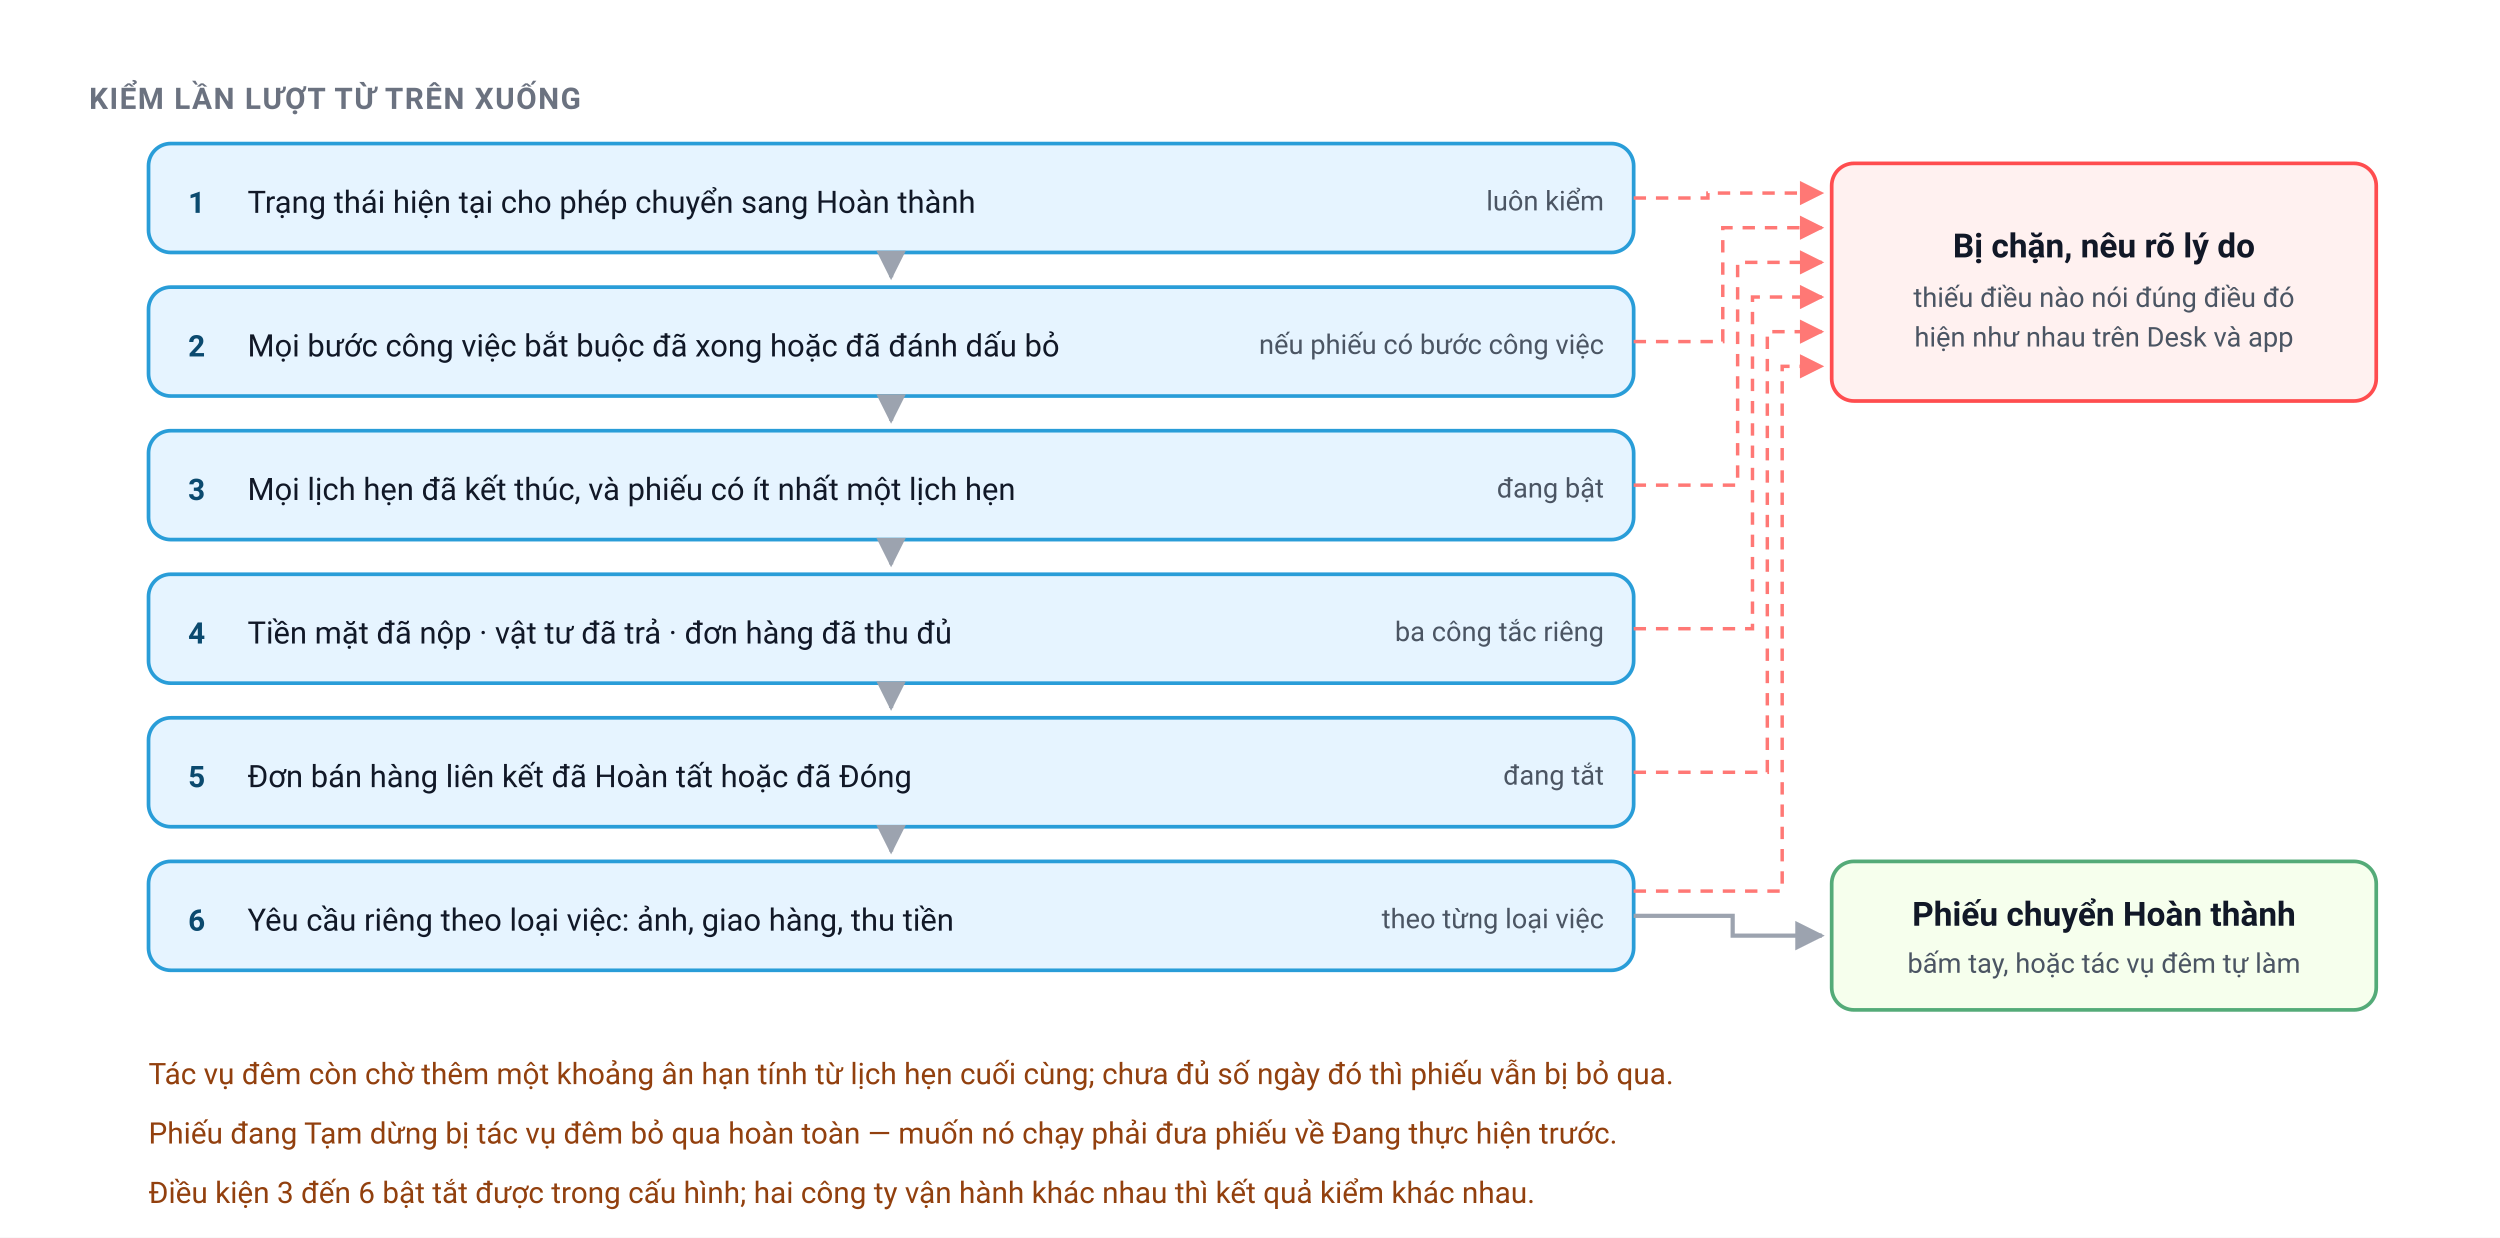
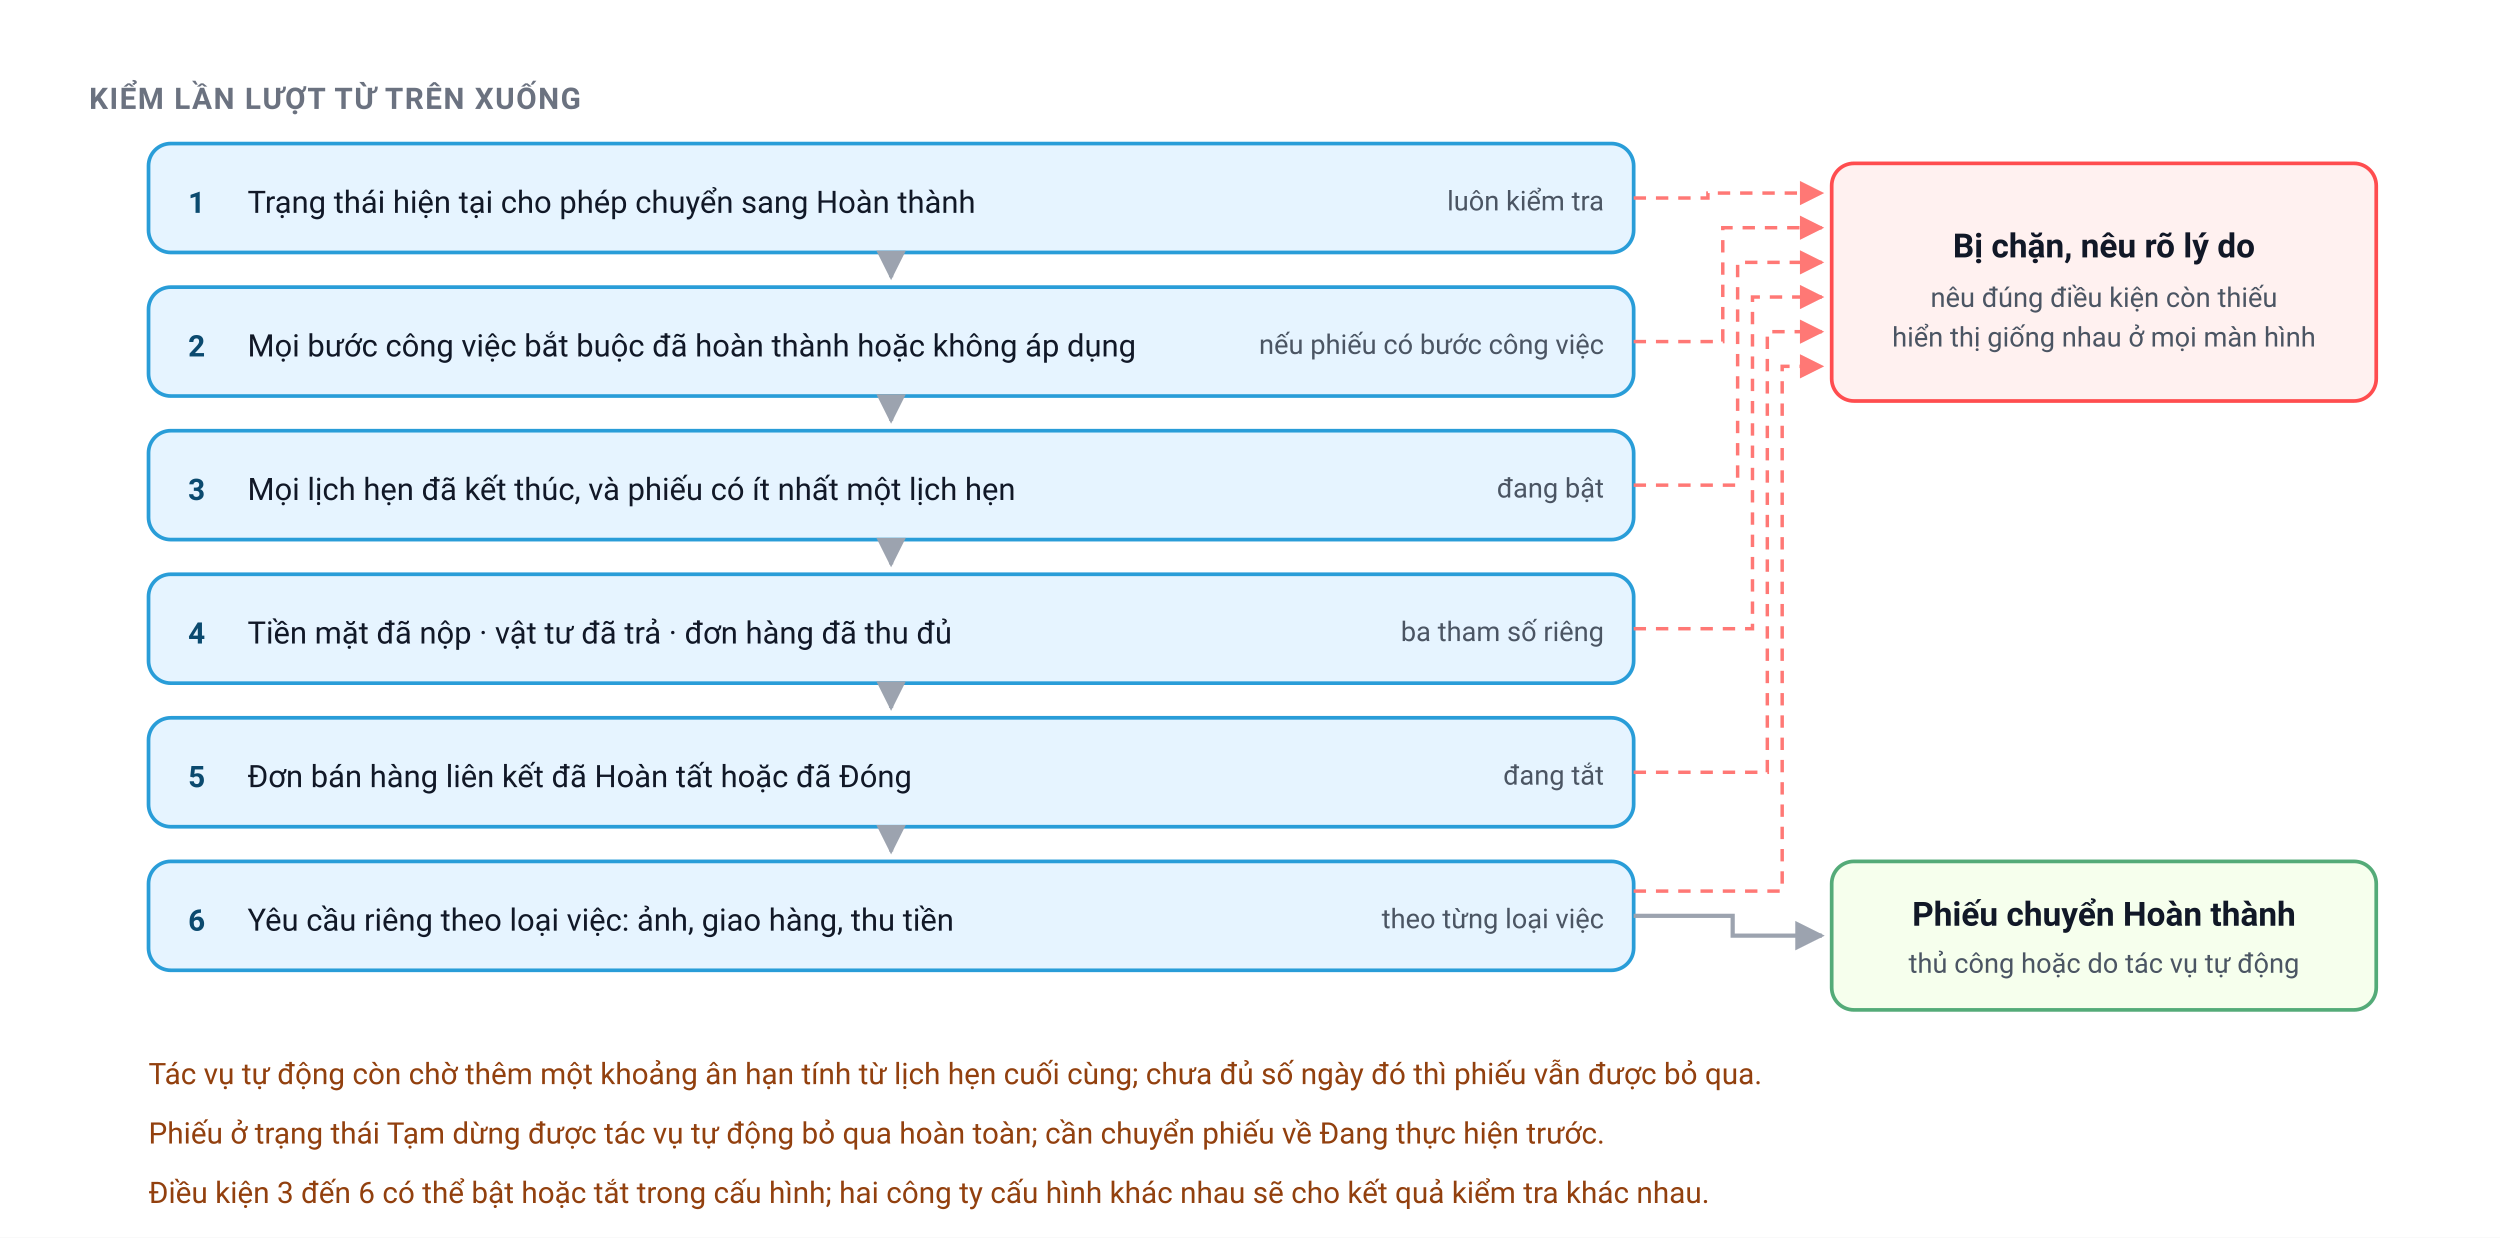
<svg xmlns="http://www.w3.org/2000/svg" viewBox="0 0 1010 500" width="1010" height="500" font-family="system-ui, -apple-system, 'Segoe UI', Roboto, Arial, sans-serif">
  <style>
    .box  { rx: 9; ry: 9; stroke-width: 1.5; }
    .cond { fill: #e6f4ff; stroke: #299dd8; }
    .ok   { fill: #f6ffed; stroke: #54ab78; }
    .bad  { fill: #fff1f0; stroke: #ff4d4f; }
    .t    { font-size: 12.5px; fill: #111827; }
    .tb   { font-size: 13.5px; font-weight: 600; fill: #111827; }
    .ts   { font-size: 11px; fill: #4b5563; }
    .num  { font-size: 12px; font-weight: 700; fill: #0b4a6f; }
    .arrow{ stroke: #9ca3af; stroke-width: 1.7; fill: none; }
    .stop { stroke: #ff7875; stroke-width: 1.4; fill: none; stroke-dasharray: 5 4; }
    .lane { font-size: 12px; font-weight: 700; fill: #6b7280; letter-spacing: .05em; }
    .note { font-size: 12px; fill: #92400e; }
  </style>
  <defs>
    <marker id="ah" viewBox="0 0 10 10" refX="9" refY="5" markerWidth="7" markerHeight="7" orient="auto">
      <path d="M0,0 L10,5 L0,10 z" fill="#9ca3af" />
    </marker>
    <marker id="ar" viewBox="0 0 10 10" refX="9" refY="5" markerWidth="7" markerHeight="7" orient="auto">
      <path d="M0,0 L10,5 L0,10 z" fill="#ff7875" />
    </marker>
  </defs>
  <rect x="0" y="0" width="1010" height="500" fill="#ffffff" />
  <text class="lane" x="36" y="44">KIỂM LẦN LƯỢT TỪ TRÊN XUỐNG</text>
  <rect class="box cond" x="60" y="58" width="600" height="44" />
  <text class="num" x="76" y="86">1</text>
  <text class="t" x="100" y="86">Trạng thái hiện tại cho phép chuyển sang Hoàn thành</text>
-   <text class="ts" x="648" y="85" text-anchor="end">luôn kiểm</text>
+   <text class="ts" x="648" y="85" text-anchor="end">luôn kiểm tra</text>
  <rect class="box cond" x="60" y="116" width="600" height="44" />
  <text class="num" x="76" y="144">2</text>
-   <text class="t" x="100" y="144">Mọi bước công việc bắt buộc đã xong hoặc đã đánh dấu bỏ</text>
+   <text class="t" x="100" y="144">Mọi bước công việc bắt buộc đã hoàn thành hoặc không áp dụng</text>
  <text class="ts" x="648" y="143" text-anchor="end">nếu phiếu có bước công việc</text>
  <rect class="box cond" x="60" y="174" width="600" height="44" />
  <text class="num" x="76" y="202">3</text>
  <text class="t" x="100" y="202">Mọi lịch hẹn đã kết thúc, và phiếu có ít nhất một lịch hẹn</text>
  <text class="ts" x="648" y="201" text-anchor="end">đang bật</text>
  <rect class="box cond" x="60" y="232" width="600" height="44" />
  <text class="num" x="76" y="260">4</text>
  <text class="t" x="100" y="260">Tiền mặt đã nộp · vật tư đã trả · đơn hàng đã thu đủ</text>
-   <text class="ts" x="648" y="259" text-anchor="end">ba công tắc riêng</text>
+   <text class="ts" x="648" y="259" text-anchor="end">ba tham số riêng</text>
  <rect class="box cond" x="60" y="290" width="600" height="44" />
  <text class="num" x="76" y="318">5</text>
  <text class="t" x="100" y="318">Đơn bán hàng liên kết đã Hoàn tất hoặc đã Đóng</text>
  <text class="ts" x="648" y="317" text-anchor="end">đang tắt</text>
  <rect class="box cond" x="60" y="348" width="600" height="44" />
  <text class="num" x="76" y="376">6</text>
  <text class="t" x="100" y="376">Yêu cầu riêng theo loại việc: ảnh, giao hàng, thu tiền</text>
  <text class="ts" x="648" y="375" text-anchor="end">theo từng loại việc</text>
  <line class="arrow" x1="360" y1="102" x2="360" y2="112" marker-end="url(#ah)" />
  <line class="arrow" x1="360" y1="160" x2="360" y2="170" marker-end="url(#ah)" />
  <line class="arrow" x1="360" y1="218" x2="360" y2="228" marker-end="url(#ah)" />
  <line class="arrow" x1="360" y1="276" x2="360" y2="286" marker-end="url(#ah)" />
  <line class="arrow" x1="360" y1="334" x2="360" y2="344" marker-end="url(#ah)" />
  <rect class="box ok" x="740" y="348" width="220" height="60" />
  <text class="tb" x="850" y="374" text-anchor="middle">Phiếu chuyển Hoàn thành</text>
-   <text class="ts" x="850" y="393" text-anchor="middle">bấm tay, hoặc tác vụ đêm tự làm</text>
+   <text class="ts" x="850" y="393" text-anchor="middle">thủ công hoặc do tác vụ tự động</text>
  <polyline class="arrow" points="660,370 700,370 700,378 736,378" marker-end="url(#ah)" />
  <rect class="box bad" x="740" y="66" width="220" height="96" />
  <text class="tb" x="850" y="104" text-anchor="middle">Bị chặn, nêu rõ lý do</text>
-   <text class="ts" x="850" y="124" text-anchor="middle">thiếu điều nào nói đúng điều đó</text>
-   <text class="ts" x="850" y="140" text-anchor="middle">hiện như nhau trên Desk và app</text>
+   <text class="ts" x="850" y="124" text-anchor="middle">nêu đúng điều kiện còn thiếu</text>
+   <text class="ts" x="850" y="140" text-anchor="middle">hiển thị giống nhau ở mọi màn hình</text>
  <polyline class="stop" points="660,80 690,80 690,78 736,78" marker-end="url(#ar)" />
  <polyline class="stop" points="660,138 696,138 696,92 736,92" marker-end="url(#ar)" />
  <polyline class="stop" points="660,196 702,196 702,106 736,106" marker-end="url(#ar)" />
  <polyline class="stop" points="660,254 708,254 708,120 736,120" marker-end="url(#ar)" />
  <polyline class="stop" points="660,312 714,312 714,134 736,134" marker-end="url(#ar)" />
  <polyline class="stop" points="660,360 720,360 720,148 736,148" marker-end="url(#ar)" />
-   <text class="note" x="60" y="438">Tác vụ đêm còn chờ thêm một khoảng ân hạn tính từ lịch hẹn cuối cùng; chưa đủ số ngày đó thì phiếu vẫn bị bỏ qua.</text>
-   <text class="note" x="60" y="462">Phiếu đang Tạm dừng bị tác vụ đêm bỏ qua hoàn toàn — muốn nó chạy phải đưa phiếu về Đang thực hiện trước.</text>
-   <text class="note" x="60" y="486">Điều kiện 3 đến 6 bật tắt được trong cấu hình; hai công ty vận hành khác nhau thì kết quả kiểm khác nhau.</text>
+   <text class="note" x="60" y="438">Tác vụ tự động còn chờ thêm một khoảng ân hạn tính từ lịch hẹn cuối cùng; chưa đủ số ngày đó thì phiếu vẫn được bỏ qua.</text>
+   <text class="note" x="60" y="462">Phiếu ở trạng thái Tạm dừng được tác vụ tự động bỏ qua hoàn toàn; cần chuyển phiếu về Đang thực hiện trước.</text>
+   <text class="note" x="60" y="486">Điều kiện 3 đến 6 có thể bật hoặc tắt trong cấu hình; hai công ty cấu hình khác nhau sẽ cho kết quả kiểm tra khác nhau.</text>
</svg>
